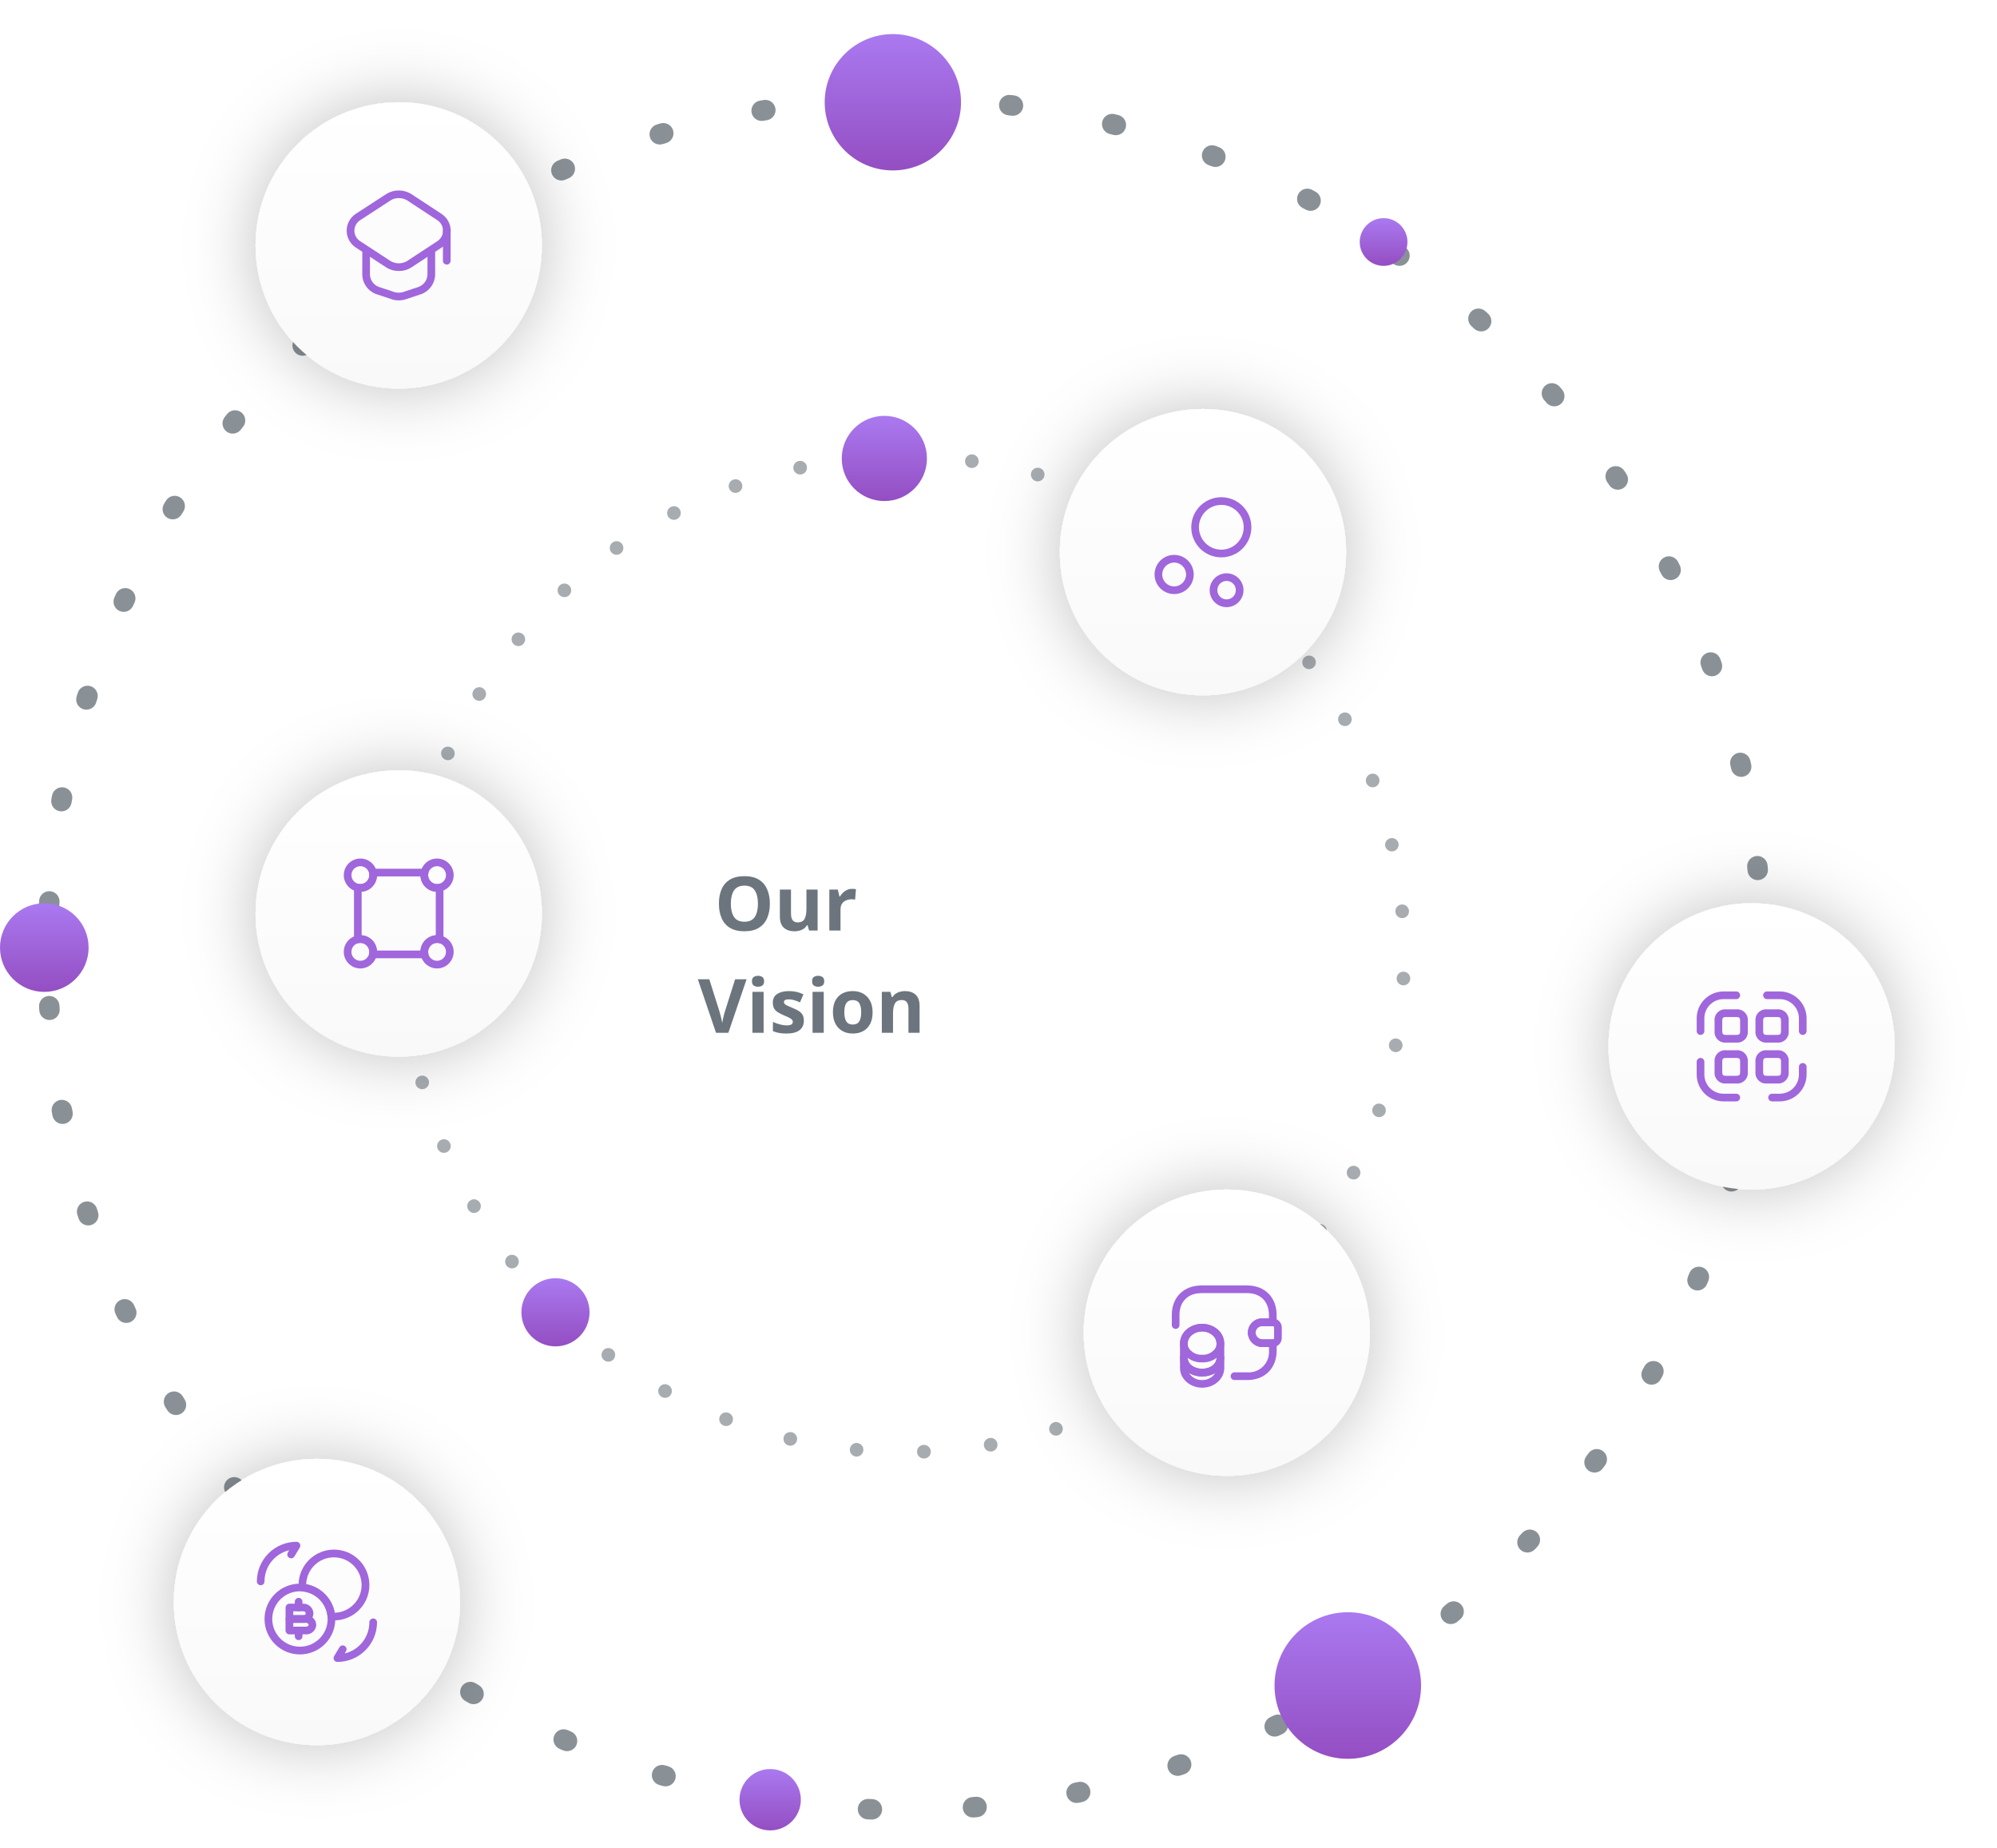
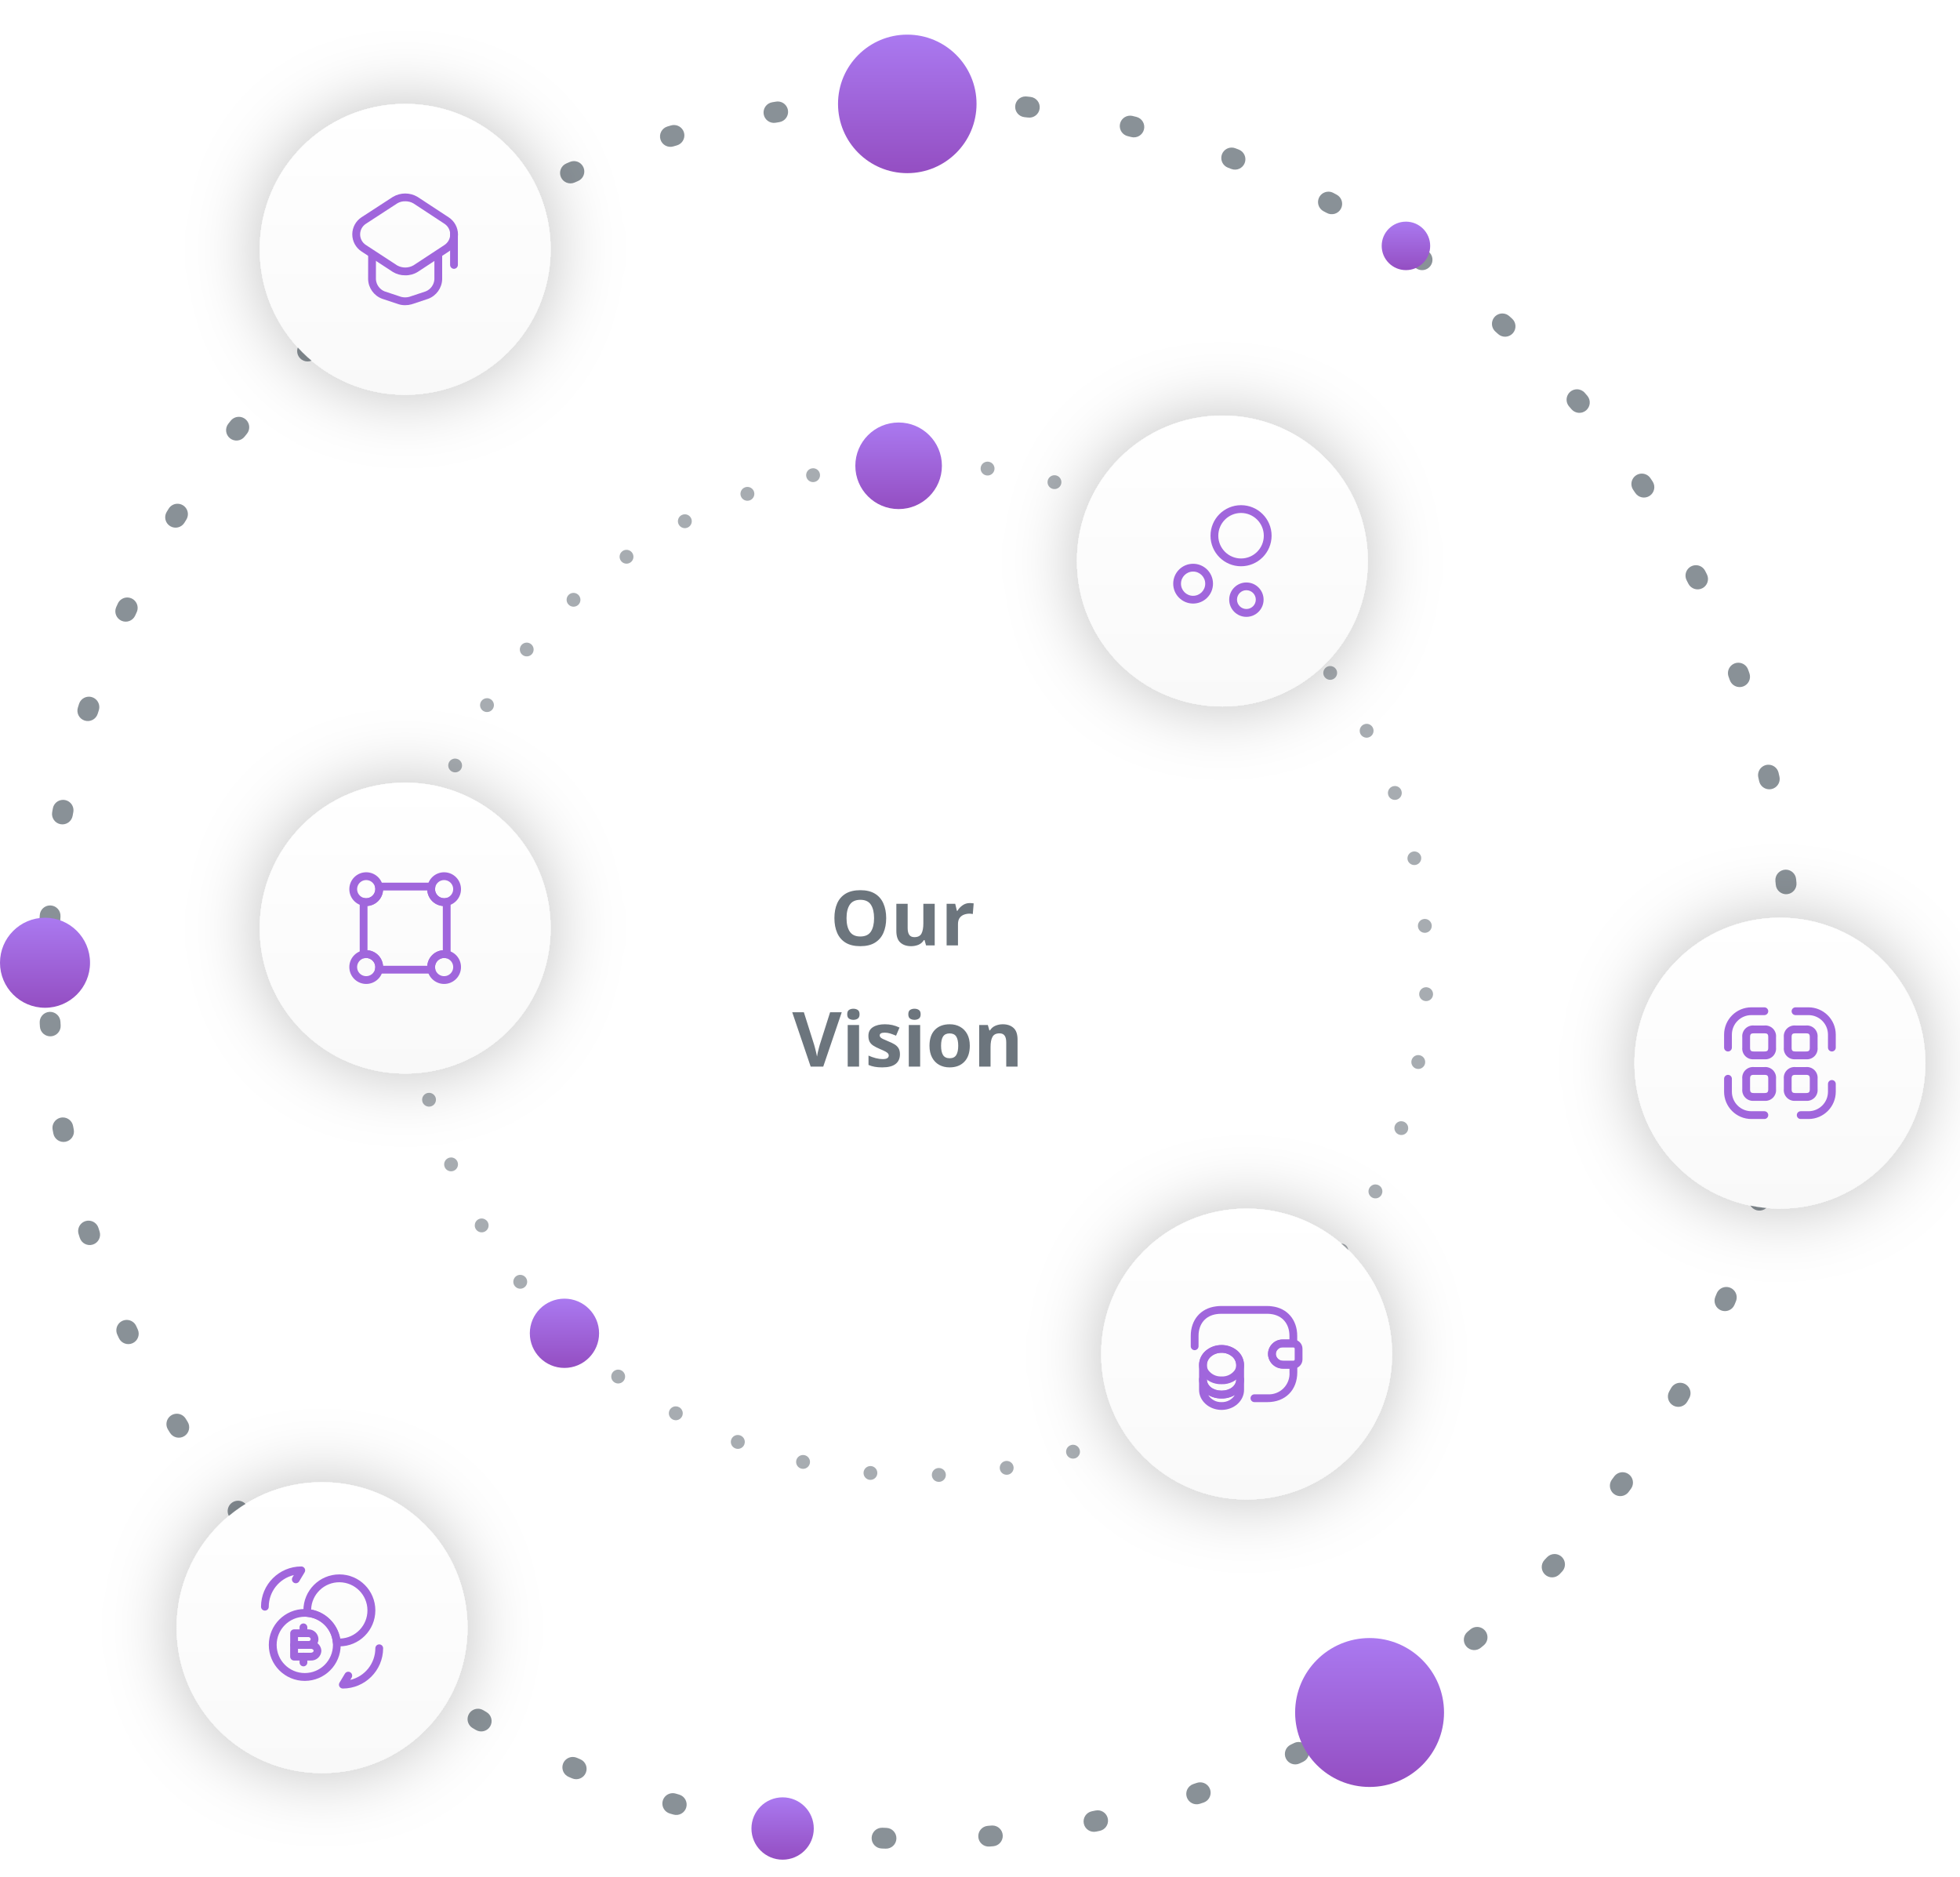
- <svg xmlns="http://www.w3.org/2000/svg" width="586" height="542" viewBox="0 0 586 542">
+ <svg xmlns="http://www.w3.org/2000/svg" class="w-100 h-100" viewBox="0 0 566 542">
  <defs>
    <style>
      .cls-1, .cls-2, .cls-3 {
        fill: #6c757d;
      }

      .cls-1 {
        opacity: 0.8;
      }

      .cls-2 {
        opacity: 0.6;
      }

      .cls-3 {
        font-size: 22px;
        font-family: SegoeUI-Bold, Segoe UI;
        font-weight: 700;
      }

      .cls-4 {
        fill: url(#linear-gradient);
      }

      .cls-5 {
        fill: url(#linear-gradient-3);
      }

      .cls-6, .cls-8 {
        fill: #a066dc;
      }

      .cls-7 {
        fill: none;
      }

      .cls-7, .cls-8 {
        opacity: 0;
      }

      .cls-9 {
        filter: url(#Ellipse_195);
      }

      .cls-10 {
        filter: url(#Ellipse_194);
      }

      .cls-11 {
        filter: url(#Ellipse_193);
      }

      .cls-12 {
        filter: url(#Ellipse_192);
      }

      .cls-13 {
        filter: url(#Ellipse_191);
      }

      .cls-14 {
        filter: url(#Ellipse_189);
      }
    </style>
    <linearGradient id="linear-gradient" x1="0.5" x2="0.5" y2="1" gradientUnits="objectBoundingBox">
      <stop offset="0" stop-color="#aa79f0" />
      <stop offset="1" stop-color="#944ec2" />
    </linearGradient>
    <linearGradient id="linear-gradient-3" x1="0.5" x2="0.5" y2="1" gradientUnits="objectBoundingBox">
      <stop offset="0" stop-color="#fff" />
      <stop offset="1" stop-color="#f9f9f9" />
    </linearGradient>
    <filter id="Ellipse_189" x="442" y="235" width="144" height="144" filterUnits="userSpaceOnUse">
      <feOffset input="SourceAlpha" />
      <feGaussianBlur stdDeviation="10" result="blur" />
      <feFlood flood-opacity="0.251" />
      <feComposite operator="in" in2="blur" />
      <feComposite in="SourceGraphic" />
    </filter>
    <filter id="Ellipse_191" x="45" y="196" width="144" height="144" filterUnits="userSpaceOnUse">
      <feOffset input="SourceAlpha" />
      <feGaussianBlur stdDeviation="10" result="blur-2" />
      <feFlood flood-opacity="0.251" />
      <feComposite operator="in" in2="blur-2" />
      <feComposite in="SourceGraphic" />
    </filter>
    <filter id="Ellipse_192" x="288" y="319" width="144" height="144" filterUnits="userSpaceOnUse">
      <feOffset input="SourceAlpha" />
      <feGaussianBlur stdDeviation="10" result="blur-3" />
      <feFlood flood-opacity="0.251" />
      <feComposite operator="in" in2="blur-3" />
      <feComposite in="SourceGraphic" />
    </filter>
    <filter id="Ellipse_193" x="281" y="90" width="144" height="144" filterUnits="userSpaceOnUse">
      <feOffset input="SourceAlpha" />
      <feGaussianBlur stdDeviation="10" result="blur-4" />
      <feFlood flood-opacity="0.251" />
      <feComposite operator="in" in2="blur-4" />
      <feComposite in="SourceGraphic" />
    </filter>
    <filter id="Ellipse_194" x="45" y="0" width="144" height="144" filterUnits="userSpaceOnUse">
      <feOffset input="SourceAlpha" />
      <feGaussianBlur stdDeviation="10" result="blur-5" />
      <feFlood flood-opacity="0.251" />
      <feComposite operator="in" in2="blur-5" />
      <feComposite in="SourceGraphic" />
    </filter>
    <filter id="Ellipse_195" x="21" y="398" width="144" height="144" filterUnits="userSpaceOnUse">
      <feOffset input="SourceAlpha" />
      <feGaussianBlur stdDeviation="10" result="blur-6" />
      <feFlood flood-opacity="0.251" />
      <feComposite operator="in" in2="blur-6" />
      <feComposite in="SourceGraphic" />
    </filter>
  </defs>
  <g id="Group_3560" data-name="Group 3560" transform="translate(-1059 -222.295)">
    <path id="Ellipse_1" data-name="Ellipse 1" class="cls-1" d="M254.5,0h.47l.633,0a3,3,0,0,1-.025,6L254.5,6a3,3,0,0,1-.012-6Zm30.655,1.846a3.034,3.034,0,0,1,.371.023l.131.016.027,0,.041,0,.381.047.021,0,.068.008.072.009.013,0,.338.042h.011a3,3,0,0,1-.76,5.952L284.8,7.825a3,3,0,0,1,.351-5.979ZM315.364,7.4a3,3,0,0,1,.706.085l.5.124.011,0,.085.021.022.005.495.125a3,3,0,0,1-1.491,5.812l-1.043-.261a3,3,0,0,1,.714-5.914Zm29.3,9.212a2.99,2.99,0,0,1,1.078.2l.383.147.009,0,.1.04.023.009.043.017.039.015.036.014.08.031h0l.33.128A3,3,0,0,1,344.6,22.8l-1-.387a3,3,0,0,1,1.07-5.8Zm27.952,12.734a2.981,2.981,0,0,1,1.4.347l.072.038.044.023.037.02.832.445,0,0,.006,0a3,3,0,0,1-2.85,5.28L371.211,35a3,3,0,0,1,1.408-5.652ZM398.806,45.4a2.981,2.981,0,0,1,1.721.546l.329.231.016.011.068.048.413.291.03.021.053.037a3,3,0,0,1-3.473,4.892l-.878-.618a3,3,0,0,1,1.721-5.461Zm24.04,19.119a2.983,2.983,0,0,1,1.993.761l.073.065,0,0,.061.055.694.627a3,3,0,0,1-4.032,4.443l-.8-.72a3,3,0,0,1,2.007-5.233ZM444.39,86.413a2.987,2.987,0,0,1,2.254,1.023l.024.028.04.046c.23.264.448.516.677.781a3,3,0,0,1-4.553,3.907l-.7-.811a3,3,0,0,1,2.262-4.974Zm18.726,24.347a2.989,2.989,0,0,1,2.485,1.323l.37.549.256.382a3,3,0,0,1-5,3.321l-.6-.891a3,3,0,0,1,2.485-4.684Zm15.618,26.447a2.992,2.992,0,0,1,2.671,1.639l.367.721.141.279a3,3,0,0,1-5.365,2.687l-.486-.958a3.006,3.006,0,0,1,2.673-4.367Zm12.258,28.161a2.993,2.993,0,0,1,2.815,1.978l.23.636.009.025.024.068.117.326a3,3,0,0,1-5.655,2.006l-.365-1.011a3.007,3.007,0,0,1,2.824-4.028Zm8.7,29.455a2.993,2.993,0,0,1,2.912,2.315l.038.166.006.026.009.04q.1.429.194.859a3,3,0,1,1-5.854,1.314l-.238-1.049a3.008,3.008,0,0,1,2.933-3.672Zm5,30.3a2.993,2.993,0,0,1,2.973,2.685v.009l.005.051.005.051v.008q.051.5.1,1a3,3,0,0,1-5.973.571l-.107-1.07a3.008,3.008,0,0,1,2.994-3.307Zm1.269,30.7h.058a2.992,2.992,0,0,1,2.936,3.056q-.01.549-.023,1.1a3,3,0,1,1-6-.139l.022-1.072A3.008,3.008,0,0,1,505.96,255.825Zm-2.445,30.619a3.027,3.027,0,0,1,.425.03,2.992,2.992,0,0,1,2.546,3.371c-.031.223-.061.433-.094.655l0,.03,0,.031-.057.391a3,3,0,1,1-5.937-.867l.153-1.062A3.009,3.009,0,0,1,503.515,286.444Zm-6.167,30.085a3,3,0,0,1,2.9,3.771l0,.007v0l-.015.054-.007.026-.012.044-.018.067-.009.034-.016.058-.008.031-.016.059-.009.033-.018.067-.011.04-.011.042-.011.041-.02.074-.006.024-.021.077v0l-.084.308a3,3,0,0,1-5.78-1.611l.282-1.035A3.009,3.009,0,0,1,497.348,316.529Zm-9.825,29.1a3,3,0,0,1,2.777,4.118l-.064.156q-.179.438-.36.876a3,3,0,0,1-5.545-2.291l.408-.994A3.009,3.009,0,0,1,487.523,345.624ZM474.19,373.292a3,3,0,0,1,2.618,4.452l-.009.016-.05.089-.043.077,0,.005c-.141.251-.277.492-.418.743l-.006.011-.025.044a3,3,0,0,1-5.215-2.968l.527-.936A3.007,3.007,0,0,1,474.19,373.292Zm-16.623,25.829a3,3,0,0,1,2.426,4.755l-.458.623-.024.032-.03.04-.153.207a3,3,0,1,1-4.822-3.57l.637-.865A3,3,0,0,1,457.567,399.121Zm-19.646,23.615a3,3,0,0,1,2.2,5.037l-.229.243-.056.059-.039.041-.04.043-.422.445A3,3,0,0,1,435,424.458l.738-.781A3,3,0,0,1,437.921,422.736Zm-22.367,21.057a3,3,0,0,1,1.923,5.3q-.423.352-.847.7a3,3,0,0,1-3.82-4.627l.827-.686A2.993,2.993,0,0,1,415.554,443.793ZM390.8,461.98a3,3,0,0,1,1.644,5.511l-.03.019-.206.133-.015.01-.215.138-.025.016-.072.046-.042.027-.026.017-.323.207a3,3,0,0,1-3.213-5.067l.9-.58A2.991,2.991,0,0,1,390.8,461.98Zm-26.782,15.037a3,3,0,0,1,1.33,5.691l-.317.153-.039.019-.05.024-.6.287-.015.007a3,3,0,0,1-2.578-5.418l.968-.465A2.991,2.991,0,0,1,364.017,477.016ZM335.6,488.664a3,3,0,0,1,.97,5.839l-.316.107-.013,0-.055.019-.017.006-.36.121-.036.012-.03.01-.235.079a3,3,0,0,1-1.887-5.7l1.018-.343A3,3,0,0,1,335.6,488.664Zm-29.629,8.075a3,3,0,0,1,.613,5.937l-.152.032-.055.011-.013,0-.462.1-.057.012h0l-.337.069a3,3,0,0,1-1.194-5.88l1.053-.216A3.015,3.015,0,0,1,305.972,496.74Zm-30.4,4.392a3,3,0,0,1,.271,5.988l-1.138.092a3,3,0,0,1-.449-5.983l1.072-.086Q275.451,501.132,275.573,501.132Zm-31.8.644.121,0,1.073.043a3,3,0,0,1-.209,6l-.589-.023-.061,0-.465-.019a3,3,0,0,1,.13-6Zm-30.557-3.141a3.025,3.025,0,0,1,.485.039l1.06.172a3,3,0,0,1-.93,5.928l-.64-.1-.045-.007-.023,0-.4-.065h-.01a3,3,0,0,1,.5-5.958Zm-29.939-6.842a3,3,0,0,1,.842.121l1.03.3a3,3,0,0,1-1.651,5.768l-1.09-.318a3,3,0,0,1,.868-5.872ZM154.4,481.333a3,3,0,0,1,1.187.246l.986.425a3,3,0,0,1-2.352,5.52l-.005,0,0,0-.116-.05-.063-.027-.029-.013-.819-.354a3,3,0,0,1,1.217-5.743Zm-27.379-13.918a2.992,2.992,0,0,1,1.515.412l.927.542a3,3,0,0,1-3,5.2c-.332-.193-.657-.384-.988-.578a3,3,0,0,1,1.545-5.573Zm-25.481-17.154a2.993,2.993,0,0,1,1.82.615l.854.651a3,3,0,0,1-3.614,4.789l-.047-.036-.02-.015-.208-.158-.017-.013-.2-.151-.037-.029-.054-.041-.04-.031-.094-.072-.032-.024-.064-.049-.008-.006-.082-.063a3,3,0,0,1,1.841-5.369ZM78.333,430.138a3,3,0,0,1,2.1.854l.769.75a3,3,0,0,1-4.163,4.321l-.445-.433-.038-.037-.041-.04-.077-.075-.036-.036-.044-.043-.051-.05-.01-.01-.076-.074a3,3,0,0,1,2.112-5.128Zm-20.6-22.789a3,3,0,0,1,2.347,1.125l.672.838a3,3,0,0,1-4.661,3.778l-.124-.154-.044-.054-.023-.029-.331-.413-.014-.018-.046-.058-.128-.16a3,3,0,0,1,2.354-4.853ZM40.06,382.226a3.006,3.006,0,0,1,2.56,1.425l.565.913a3,3,0,0,1-5.1,3.168q-.29-.467-.579-.935a3,3,0,0,1,2.549-4.57ZM25.591,355.135a3.009,3.009,0,0,1,2.734,1.75l.449.975a3,3,0,0,1-5.439,2.534l-.022-.047-.326-.707-.011-.023-.031-.067-.085-.186a3,3,0,0,1,2.73-4.228ZM14.563,326.473a3.01,3.01,0,0,1,2.866,2.1l.325,1.023a3,3,0,0,1-5.708,1.85c-.114-.356-.231-.724-.343-1.08a3,3,0,0,1,2.86-3.889Zm-7.413-29.8a3.009,3.009,0,0,1,2.953,2.456l.2,1.056A3,3,0,1,1,4.4,301.3l-.024-.125-.009-.049,0-.015c-.058-.309-.113-.605-.17-.914a3,3,0,0,1,2.952-3.522Zm-3.7-30.49a3.008,3.008,0,0,1,3,2.821l.066,1.072a3,3,0,0,1-5.986.406c-.019-.295-.036-.575-.054-.87v-.019l0-.046-.011-.186a2.992,2.992,0,0,1,2.809-3.173Q3.358,266.181,3.449,266.181Zm.016-30.728q.092,0,.186.006a3.008,3.008,0,0,1,2.818,3.178l-.063,1.073a3,3,0,0,1-5.991-.321c.014-.253.03-.524.045-.777q.01-.171.021-.341A2.992,2.992,0,0,1,3.465,235.453ZM7.21,204.968a3.009,3.009,0,0,1,2.959,3.549l-.194,1.057a3,3,0,0,1-5.907-1.054l.046-.253,0-.021.01-.054q.07-.385.142-.77A2.992,2.992,0,0,1,7.21,204.968Zm7.462-29.791a3.008,3.008,0,0,1,2.866,3.909l-.322,1.024a3,3,0,0,1-5.732-1.773l.016-.05.022-.07.009-.029.04-.127v0l.119-.379.007-.022.028-.09.1-.311A2.993,2.993,0,0,1,14.671,175.177Zm11.076-28.645a3.006,3.006,0,0,1,2.729,4.255l-.446.977a3,3,0,0,1-5.471-2.463l.2-.434.018-.039.027-.059.045-.1.018-.038.033-.072.021-.047.022-.049.091-.2A2.992,2.992,0,0,1,25.747,146.531Zm14.51-27.069a3,3,0,0,1,2.552,4.58l-.562.915a3,3,0,0,1-5.118-3.131l.429-.7.007-.011.064-.1.006-.01.068-.11.009-.015A2.99,2.99,0,0,1,40.257,119.462Zm17.709-25.1a3,3,0,0,1,2.341,4.879l-.67.84a3,3,0,1,1-4.7-3.731l.333-.419.013-.016.072-.091.023-.029.244-.3A2.987,2.987,0,0,1,57.966,94.365ZM78.594,71.606a3,3,0,0,1,2.1,5.149l-.767.752A3,3,0,0,1,75.7,73.246l.048-.047.75-.735A2.984,2.984,0,0,1,78.594,71.606ZM101.83,51.517a3,3,0,0,1,1.821,5.388l-.853.654a3,3,0,0,1-3.674-4.744l.049-.038.022-.017.212-.163.006,0,.215-.165.015-.011.069-.053,0,0,.306-.234A2.981,2.981,0,0,1,101.83,51.517Zm25.5-17.118a3,3,0,0,1,1.517,5.592l-.926.545a3,3,0,0,1-3.065-5.158h0l.008,0,.948-.559A2.981,2.981,0,0,1,127.335,34.4Zm27.4-13.879a3,3,0,0,1,1.186,5.757l-.984.428a3,3,0,0,1-2.4-5.5l.1-.043.037-.016.021-.009.072-.031.008,0,.083-.036.018-.008.05-.022.621-.269A2.986,2.986,0,0,1,154.736,20.52ZM183.63,10.1a3,3,0,0,1,.836,5.882l-1.029.3a3,3,0,0,1-1.73-5.745l1.094-.323A3,3,0,0,1,183.63,10.1Zm29.953-6.8a3,3,0,0,1,.474,5.962L213,9.442a3,3,0,0,1-1.015-5.914l.5-.083.609-.1A3.019,3.019,0,0,1,213.583,3.3Zm30.559-3.1a3,3,0,0,1,.113,6l-1.072.046A3,3,0,0,1,242.9.259l.036,0,.086,0h.012l.1,0h.005l.089,0h.015l.089,0,.081,0,.051,0h0l.546-.023Z" transform="translate(1070 248.295)" />
    <path id="Ellipse_4" data-name="Ellipse 4" class="cls-2" d="M148.5,0a2,2,0,1,1,.005,4H148.5a2,2,0,1,1,0-4Zm19.681,1.306a2.018,2.018,0,0,1,.268.018h.011a2,2,0,0,1-.536,3.964h-.005a2,2,0,0,1,.263-3.983Zm19.326,3.925a2,2,0,0,1,.526.071l.007,0h0l.009,0a2,2,0,0,1-1.067,3.855h-.005a2,2,0,0,1,.528-3.929Zm18.622,6.5a1.994,1.994,0,0,1,.776.158l.018.008a2,2,0,0,1-1.575,3.677l0,0a2,2,0,0,1,.786-3.84ZM223.7,20.677a1.991,1.991,0,0,1,1.021.282l.011.006a2,2,0,0,1-2.055,3.432l0,0a2,2,0,0,1,1.027-3.717ZM239.917,31.9a1.991,1.991,0,0,1,1.239.431l.017.014a2,2,0,0,1-2.5,3.123l0,0a2,2,0,0,1,1.248-3.564Zm14.565,13.3a1.994,1.994,0,0,1,1.445.617l0,0h0a2,2,0,1,1-2.889,2.767l0,0a2,2,0,0,1,1.444-3.383Zm12.655,15.125a2,2,0,0,1,1.617.821l0,0,0,0a2,2,0,0,1-3.233,2.355l0,0a2,2,0,0,1,1.615-3.178Zm10.508,16.687a2,2,0,0,1,1.758,1.044l.006.011h0a2,2,0,1,1-3.521,1.9l0,0a2,2,0,0,1,1.759-2.949ZM285.8,94.967a2,2,0,0,1,1.87,1.29l0,.012v0l0,.007a2,2,0,0,1-3.748,1.4l0-.005a2,2,0,0,1,1.873-2.7Zm5.64,18.9a2,2,0,0,1,1.947,1.553l0,.021a2,2,0,0,1-3.9.871V116.3a2,2,0,0,1,1.953-2.44Zm3.018,19.485a2,2,0,0,1,1.99,1.828v.013a2,2,0,0,1-3.986.335v-.005a2,2,0,0,1,1.821-2.164Q294.374,133.347,294.46,133.347Zm.37,19.723.1,0a2,2,0,0,1,1.9,2.093v.005a2,2,0,0,1-4-.191v-.005A2,2,0,0,1,294.83,153.071Zm-2.269,19.59a2,2,0,0,1,1.97,2.356l0,.022a2,2,0,0,1-3.932-.736V174.3A2,2,0,0,1,292.561,172.661Zm-4.9,19.1a2,2,0,0,1,1.9,2.629v0l0,.011a2,2,0,0,1-3.794-1.266l0-.005A2,2,0,0,1,287.661,191.758Zm-7.454,18.254A2,2,0,0,1,282,212.893v0h0a2,2,0,1,1-3.591-1.761l0,0A2,2,0,0,1,280.207,210.012Zm-9.861,17.078A2,2,0,0,1,272,230.205l0,0a2,2,0,0,1-3.321-2.23l0,0A2,2,0,0,1,270.346,227.09Zm-12.072,15.6a2,2,0,0,1,1.5,3.324l-.006.007h0a2,2,0,1,1-2.992-2.655l0,0A2,2,0,0,1,258.275,242.687Zm-14.053,13.84a2,2,0,0,1,1.306,3.516h0l0,0h0a2,2,0,0,1-2.61-3.031l0,0A1.992,1.992,0,0,1,244.222,256.527Zm-15.777,11.837a2,2,0,0,1,1.092,3.677l0,0a2,2,0,0,1-2.18-3.353l0,0A1.99,1.99,0,0,1,228.446,268.364Zm-17.218,9.613a2,2,0,0,1,.859,3.807l-.014.006a2,2,0,0,1-1.7-3.619l0,0A1.992,1.992,0,0,1,211.227,277.977Zm-18.354,7.206a2,2,0,0,1,.6,3.907h0l-.008,0a2,2,0,0,1-1.2-3.816l.005,0A2,2,0,0,1,192.873,285.183Zm-19.161,4.663a2,2,0,0,1,.344,3.97h-.011a2,2,0,0,1-.681-3.942h.005A2.011,2.011,0,0,1,173.713,289.846ZM154.1,291.9a2,2,0,0,1,.073,4h-.007a2,2,0,0,1-.148-4h.081Zm-19.731-.566c.063,0,.128,0,.192.009h.005a2,2,0,0,1-.375,3.982h-.01a2,2,0,0,1,.188-3.991ZM114.9,288.143a2.006,2.006,0,0,1,.457.053h.005a2,2,0,0,1-.911,3.895h-.005a2,2,0,0,1,.454-3.948Zm-18.851-5.778a2,2,0,0,1,.714.132l.005,0a2,2,0,1,1-1.428,3.736h0l0,0a2,2,0,0,1,.715-3.869Zm-17.9-8.27a1.992,1.992,0,0,1,.958.245l0,0a2,2,0,1,1-1.918,3.51l0,0a2,2,0,0,1,.961-3.755Zm-16.63-10.6a1.992,1.992,0,0,1,1.184.39l0,0a2,2,0,1,1-2.372,3.221h0l-.009-.007a2,2,0,0,1,1.194-3.606ZM46.459,250.759a1.994,1.994,0,0,1,1.391.563l0,0a2,2,0,0,1-2.776,2.88l-.014-.013a2,2,0,0,1,1.4-3.433ZM33.235,236.125a2,2,0,0,1,1.572.762l0,0a2,2,0,0,1-3.136,2.484l-.008-.01h0a2,2,0,0,1,1.569-3.238Zm-11.14-16.274a2,2,0,0,1,1.725.985l0,0a2,2,0,0,1-3.444,2.035l0-.008a2,2,0,0,1,1.721-3.015Zm-8.839-17.626a2,2,0,0,1,1.845,1.227l0,0a2,2,0,0,1-3.687,1.552L11.412,205a2,2,0,0,1,1.844-2.772ZM6.9,183.563a2,2,0,0,1,1.931,1.486v.005a2,2,0,0,1-3.863,1.037l-.006-.021A2,2,0,0,1,6.9,183.563ZM3.13,164.207a2,2,0,0,1,1.982,1.753v.005a2,2,0,0,1-3.968.5v-.011h0a2,2,0,0,1,1.987-2.248ZM2.007,144.513h.02a2,2,0,0,1,1.98,2.02v.005a2,2,0,0,1-2,1.98h-.02a2,2,0,0,1-1.98-2.02v-.005h0A2,2,0,0,1,2.007,144.513Zm1.516-19.662A2,2,0,0,1,5.5,127.139v.005a2,2,0,0,1-3.959-.569v-.017A2,2,0,0,1,3.523,124.851Zm4.163-19.275a2,2,0,0,1,1.923,2.555v.005a2,2,0,0,1-3.843-1.109v0l0-.01A2,2,0,0,1,7.686,105.576Zm6.747-18.527a2,2,0,0,1,1.827,2.811l0,0a2,2,0,0,1-3.66-1.613l.007-.015A2,2,0,0,1,14.433,87.049Zm9.2-17.442a2,2,0,0,1,1.7,3.051l0,0a2,2,0,0,1-3.409-2.093l.007-.011h0A2,2,0,0,1,23.632,69.607ZM35.1,53.562a2,2,0,0,1,1.544,3.27l0,0A2,2,0,0,1,33.548,54.3l0,0A2,2,0,0,1,35.1,53.562ZM48.612,39.2a2,2,0,0,1,1.362,3.465l0,0a2,2,0,0,1-2.724-2.929l.012-.012A1.993,1.993,0,0,1,48.612,39.2ZM63.925,26.77A2,2,0,0,1,65.08,30.4l0,0a2,2,0,0,1-2.307-3.268l0,0A1.99,1.99,0,0,1,63.925,26.77ZM80.766,16.507a2,2,0,0,1,.925,3.774l0,0a2,2,0,0,1-1.854-3.545l.018-.01A1.991,1.991,0,0,1,80.766,16.507ZM98.834,8.6a2,2,0,0,1,.676,3.883l-.005,0a2,2,0,0,1-1.352-3.765h.007A2,2,0,0,1,98.834,8.6ZM117.8,3.21a2,2,0,0,1,.414,3.957h-.005a2,2,0,0,1-.831-3.913h0l.01,0A2.009,2.009,0,0,1,117.8,3.21ZM137.329.418a2,2,0,0,1,.148,3.994h-.005a2,2,0,0,1-.3-3.989h.006Q137.253.418,137.329.418Z" transform="translate(1176 354.295)" />
    <text id="Develocity_Eco-system" data-name="Our Vision" class="cls-3" transform="translate(1323 495.295)">
-       <tspan x="-54.323" y="0">Our</tspan>
-       <tspan x="-59.222" y="30">Vision</tspan>
+       <tspan x="-24.323" y="0">Our</tspan>
+       <tspan x="-35.222" y="35">Vision</tspan>
    </text>
    <circle id="Ellipse_70" data-name="Ellipse 70" class="cls-4" cx="13" cy="13" r="13" transform="translate(1059 487.295)" />
    <circle id="Ellipse_71" data-name="Ellipse 71" class="cls-4" cx="20" cy="20" r="20" transform="translate(1301 232.295)" />
    <g class="cls-14" transform="matrix(1, 0, 0, 1, 1059, 222.29)">
      <circle id="Ellipse_189-2" data-name="Ellipse 189" class="cls-5" cx="42" cy="42" r="42" transform="translate(472 265)" />
    </g>
    <g class="cls-13" transform="matrix(1, 0, 0, 1, 1059, 222.29)">
      <circle id="Ellipse_191-2" data-name="Ellipse 191" class="cls-5" cx="42" cy="42" r="42" transform="translate(75 226)" />
    </g>
    <g class="cls-12" transform="matrix(1, 0, 0, 1, 1059, 222.29)">
      <circle id="Ellipse_192-2" data-name="Ellipse 192" class="cls-5" cx="42" cy="42" r="42" transform="translate(318 349)" />
    </g>
    <g class="cls-11" transform="matrix(1, 0, 0, 1, 1059, 222.29)">
      <circle id="Ellipse_193-2" data-name="Ellipse 193" class="cls-5" cx="42" cy="42" r="42" transform="translate(311 120)" />
    </g>
    <g class="cls-10" transform="matrix(1, 0, 0, 1, 1059, 222.29)">
      <circle id="Ellipse_194-2" data-name="Ellipse 194" class="cls-5" cx="42" cy="42" r="42" transform="translate(75 30)" />
    </g>
    <g class="cls-9" transform="matrix(1, 0, 0, 1, 1059, 222.29)">
      <circle id="Ellipse_195-2" data-name="Ellipse 195" class="cls-5" cx="42" cy="42" r="42" transform="translate(51 428)" />
    </g>
    <circle id="Ellipse_72" data-name="Ellipse 72" class="cls-4" cx="10" cy="10" r="10" transform="translate(1212 597.295)" />
    <circle id="Ellipse_75" data-name="Ellipse 75" class="cls-4" cx="21.5" cy="21.5" r="21.5" transform="translate(1433 695.295)" />
    <circle id="Ellipse_76" data-name="Ellipse 76" class="cls-4" cx="9" cy="9" r="9" transform="translate(1276 741.295)" />
    <circle id="Ellipse_73" data-name="Ellipse 73" class="cls-4" cx="12.5" cy="12.5" r="12.5" transform="translate(1306 344.295)" />
    <circle id="Ellipse_74" data-name="Ellipse 74" class="cls-4" cx="7" cy="7" r="7" transform="translate(1458 286.295)" />
    <g id="teacher" transform="translate(1158 276.295)">
      <path id="Vector" class="cls-6" d="M15.285,23.627a6.712,6.712,0,0,1-3.57-.975l-9.03-5.9a5.905,5.905,0,0,1,0-9.9L11.73.977a6.966,6.966,0,0,1,7.14.015l8.985,5.9a5.9,5.9,0,0,1,0,9.87l-8.985,5.9A6.6,6.6,0,0,1,15.285,23.627Zm0-21.375a4.206,4.206,0,0,0-2.325.615L3.93,8.747a3.644,3.644,0,0,0,0,6.12l9.03,5.9a4.81,4.81,0,0,0,4.68,0l8.985-5.9a3.662,3.662,0,0,0,0-6.12l-8.985-5.9A4.577,4.577,0,0,0,15.285,2.252Z" transform="translate(2.73 1.873)" />
      <path id="Vector-2" data-name="Vector" class="cls-6" d="M10.7,15.63a6.154,6.154,0,0,1-1.875-.27L4.035,13.77A6.2,6.2,0,0,1,0,8.16L.015,1.125A1.133,1.133,0,0,1,1.14,0,1.133,1.133,0,0,1,2.265,1.125L2.25,8.16a4.035,4.035,0,0,0,2.5,3.48L9.54,13.23a4.634,4.634,0,0,0,2.31,0l4.785-1.59a4.032,4.032,0,0,0,2.5-3.465V1.215a1.125,1.125,0,0,1,2.25,0v6.96a6.238,6.238,0,0,1-4.035,5.61l-4.785,1.59A6.667,6.667,0,0,1,10.7,15.63Z" transform="translate(7.305 18.495)" />
      <path id="Vector-3" data-name="Vector" class="cls-6" d="M1.125,11.25A1.133,1.133,0,0,1,0,10.125v-9A1.133,1.133,0,0,1,1.125,0,1.133,1.133,0,0,1,2.25,1.125v9A1.133,1.133,0,0,1,1.125,11.25Z" transform="translate(30.975 12.375)" />
      <path id="Vector-4" data-name="Vector" class="cls-7" d="M0,0H36V36H0Z" />
    </g>
    <g id="vuesax_outline_bitcoin-convert" data-name="vuesax/outline/bitcoin-convert" transform="translate(770 486.295)">
      <g id="bitcoin-convert" transform="translate(364 188)">
        <path id="Vector-5" data-name="Vector" class="cls-6" d="M1.119,12.75a1.12,1.12,0,0,1-.96-1.695L1.734,8.43A1.127,1.127,0,0,1,3.669,9.585l-.405.675a9.408,9.408,0,0,0,7.245-9.135,1.125,1.125,0,0,1,2.25,0A11.667,11.667,0,0,1,1.119,12.75Z" transform="translate(22.881 22.83)" />
        <path id="Vector-6" data-name="Vector" class="cls-6" d="M1.125,12.75A1.133,1.133,0,0,1,0,11.625,11.645,11.645,0,0,1,11.625,0a1.12,1.12,0,0,1,.96,1.7L11.01,4.32A1.127,1.127,0,0,1,9.075,3.165L9.48,2.49a9.407,9.407,0,0,0-7.245,9.135A1.111,1.111,0,0,1,1.125,12.75Z" transform="translate(0.375 0.33)" />
        <path id="Vector-7" data-name="Vector" class="cls-6" d="M5.34,5.625H1.125A1.133,1.133,0,0,1,0,4.5V1.125A1.133,1.133,0,0,1,1.125,0H5.34A2.9,2.9,0,0,1,8.16,2.82,2.833,2.833,0,0,1,5.34,5.625ZM2.25,3.375H5.34a.57.57,0,0,0,.57-.57.637.637,0,0,0-.57-.57H2.25Z" transform="translate(8.805 18.495)" />
        <path id="Vector-8" data-name="Vector" class="cls-6" d="M5.955,5.625H1.125A1.133,1.133,0,0,1,0,4.5V1.125A1.133,1.133,0,0,1,1.125,0h4.83a2.952,2.952,0,0,1,3.06,2.82A2.931,2.931,0,0,1,5.955,5.625Zm-3.69-2.25H5.97c.48,0,.81-.3.81-.57s-.33-.57-.81-.57H2.265Z" transform="translate(8.79 21.87)" />
        <path id="Vector-9" data-name="Vector" class="cls-6" d="M1.125,3.945A1.133,1.133,0,0,1,0,2.82v-1.7A1.133,1.133,0,0,1,1.125,0,1.133,1.133,0,0,1,2.25,1.125v1.7A1.123,1.123,0,0,1,1.125,3.945Z" transform="translate(11.505 25.23)" />
        <path id="Vector-10" data-name="Vector" class="cls-6" d="M1.125,3.945A1.133,1.133,0,0,1,0,2.82v-1.7A1.133,1.133,0,0,1,1.125,0,1.133,1.133,0,0,1,2.25,1.125v1.7A1.123,1.123,0,0,1,1.125,3.945Z" transform="translate(11.505 16.785)" />
        <path id="Vector-11" data-name="Vector" class="cls-6" d="M10.38,20.76A10.38,10.38,0,0,1,10.38,0c.27,0,.51.015.78.03a10.439,10.439,0,0,1,9.57,9.555c.015.33.03.555.03.8A10.383,10.383,0,0,1,10.38,20.76Zm0-18.525a8.13,8.13,0,1,0,8.145,8.13c0-.195-.015-.39-.03-.585A8.179,8.179,0,0,0,11.01,2.25C10.815,2.25,10.6,2.235,10.38,2.235Z" transform="translate(2.625 12.615)" />
        <path id="Vector-12" data-name="Vector" class="cls-6" d="M10.38,20.76H9.645A1.128,1.128,0,0,1,8.52,19.725,8.161,8.161,0,0,0,1.035,12.24,1.128,1.128,0,0,1,0,11.115V10.38A10.388,10.388,0,1,1,10.38,20.76ZM2.235,10.125A10.465,10.465,0,0,1,10.62,18.51a8.132,8.132,0,1,0-8.385-8.385Z" transform="translate(12.615 2.64)" />
        <path id="Vector-13" data-name="Vector" class="cls-8" d="M0,0H36V36H0Z" />
      </g>
    </g>
    <g id="vuesax_outline_bubble" data-name="vuesax/outline/bubble" transform="translate(1222 -269.705)">
      <g id="bubble" transform="translate(172 636)">
        <path id="Vector-14" data-name="Vector" class="cls-6" d="M8.82,17.64a8.82,8.82,0,1,1,8.82-8.82A8.834,8.834,0,0,1,8.82,17.64Zm0-15.39a6.57,6.57,0,1,0,6.57,6.57A6.578,6.578,0,0,0,8.82,2.25Z" transform="translate(14.565 1.875)" />
        <path id="Vector-15" data-name="Vector" class="cls-6" d="M5.745,11.49A5.745,5.745,0,1,1,11.49,5.745,5.755,5.755,0,0,1,5.745,11.49Zm0-9.24a3.5,3.5,0,1,0,3.5,3.5A3.5,3.5,0,0,0,5.745,2.25Z" transform="translate(3.795 18.795)" />
        <path id="Vector-16" data-name="Vector" class="cls-6" d="M4.965,9.93A4.965,4.965,0,1,1,9.93,4.965,4.971,4.971,0,0,1,4.965,9.93Zm0-7.7A2.715,2.715,0,1,0,7.68,4.95,2.714,2.714,0,0,0,4.965,2.235Z" transform="translate(19.965 24.195)" />
        <path id="Vector-17" data-name="Vector" class="cls-7" d="M0,0H36V36H0Z" />
        <path id="Vector-18" data-name="Vector" class="cls-7" d="M0,0H36V36H0Z" />
      </g>
    </g>
    <g id="vuesax_outline_format-square" data-name="vuesax/outline/format-square" transform="translate(922 92.295)">
      <g id="format-square" transform="translate(236 380)">
        <path id="Vector-19" data-name="Vector" class="cls-6" d="M20.7,26.25H5.55a1.166,1.166,0,0,1-.87-.405,1.1,1.1,0,0,1-.24-.93,3.306,3.306,0,0,0,.06-.54A2.638,2.638,0,0,0,1.875,21.75a2.13,2.13,0,0,0-.54.06,1.15,1.15,0,0,1-.93-.24A1.119,1.119,0,0,1,0,20.7V5.55a1.166,1.166,0,0,1,.4-.87,1.086,1.086,0,0,1,.93-.24,2.13,2.13,0,0,0,.54.06A2.638,2.638,0,0,0,4.5,1.875a2.13,2.13,0,0,0-.06-.54A1.15,1.15,0,0,1,4.68.4,1.119,1.119,0,0,1,5.55,0H20.7a1.166,1.166,0,0,1,.87.4,1.1,1.1,0,0,1,.24.93,3.306,3.306,0,0,0-.06.54A2.638,2.638,0,0,0,24.375,4.5a2.13,2.13,0,0,0,.54-.06,1.15,1.15,0,0,1,.93.24,1.119,1.119,0,0,1,.405.87V20.7a1.166,1.166,0,0,1-.405.87,1.1,1.1,0,0,1-.93.24,3.306,3.306,0,0,0-.54-.06,2.638,2.638,0,0,0-2.625,2.625,2.13,2.13,0,0,0,.06.54A1.124,1.124,0,0,1,20.7,26.25ZM6.735,24h12.78A4.885,4.885,0,0,1,24,19.515V6.735A4.885,4.885,0,0,1,19.515,2.25H6.735A4.885,4.885,0,0,1,2.25,6.735v12.78A4.885,4.885,0,0,1,6.735,24Z" transform="translate(4.875 4.875)" />
        <path id="Vector-20" data-name="Vector" class="cls-6" d="M4.875,9.75a5.08,5.08,0,0,1-.96-.09A4.878,4.878,0,1,1,9.66,3.9a5.36,5.36,0,0,1,.09.975A4.884,4.884,0,0,1,4.875,9.75Zm0-7.5A2.621,2.621,0,0,0,4.35,7.44a1.941,1.941,0,0,0,.525.06A2.638,2.638,0,0,0,7.5,4.875a2.13,2.13,0,0,0-.06-.54A2.621,2.621,0,0,0,4.875,2.25Z" transform="translate(1.875 1.875)" />
        <path id="Vector-21" data-name="Vector" class="cls-6" d="M4.875,9.75A4.884,4.884,0,0,1,0,4.875a5.08,5.08,0,0,1,.09-.96A4.878,4.878,0,1,1,5.85,9.66,5.36,5.36,0,0,1,4.875,9.75Zm0-7.5A2.619,2.619,0,0,0,2.31,4.35a2.959,2.959,0,0,0-.06.525A2.638,2.638,0,0,0,4.875,7.5a2.13,2.13,0,0,0,.54-.06,2.623,2.623,0,0,0-.54-5.19Z" transform="translate(24.375 1.875)" />
        <path id="Vector-22" data-name="Vector" class="cls-6" d="M4.875,9.75A4.88,4.88,0,0,1,3.9.09,5.239,5.239,0,0,1,4.875,0,4.884,4.884,0,0,1,9.75,4.875a5.08,5.08,0,0,1-.09.96A4.894,4.894,0,0,1,4.875,9.75Zm0-7.5a2.13,2.13,0,0,0-.54.06A2.623,2.623,0,1,0,7.44,5.4a2.959,2.959,0,0,0,.06-.525A2.638,2.638,0,0,0,4.875,2.25Z" transform="translate(1.875 24.375)" />
        <path id="Vector-23" data-name="Vector" class="cls-6" d="M4.875,9.75A4.9,4.9,0,0,1,.09,5.85,5.239,5.239,0,0,1,0,4.875,4.884,4.884,0,0,1,4.875,0a5.08,5.08,0,0,1,.96.09,4.878,4.878,0,0,1-.96,9.66Zm0-7.5A2.638,2.638,0,0,0,2.25,4.875a2.13,2.13,0,0,0,.06.54A2.623,2.623,0,1,0,5.4,2.31,1.941,1.941,0,0,0,4.875,2.25Z" transform="translate(24.375 24.375)" />
        <path id="Vector-24" data-name="Vector" class="cls-7" d="M0,0H36V36H0Z" />
      </g>
    </g>
    <g id="vuesax_outline_scan-barcode" data-name="vuesax/outline/scan-barcode" transform="translate(1127 259.295)">
      <g id="scan-barcode" transform="translate(428 252)">
        <path id="Vector-25" data-name="Vector" class="cls-6" d="M1.125,12.75A1.133,1.133,0,0,1,0,11.625V7.875A7.884,7.884,0,0,1,7.875,0h3.75A1.133,1.133,0,0,1,12.75,1.125,1.133,1.133,0,0,1,11.625,2.25H7.875A5.627,5.627,0,0,0,2.25,7.875v3.75A1.133,1.133,0,0,1,1.125,12.75Z" transform="translate(1.875 1.875)" />
        <path id="Vector-26" data-name="Vector" class="cls-6" d="M11.625,12.75A1.133,1.133,0,0,1,10.5,11.625V7.875A5.627,5.627,0,0,0,4.875,2.25H1.125A1.133,1.133,0,0,1,0,1.125,1.133,1.133,0,0,1,1.125,0h3.75A7.884,7.884,0,0,1,12.75,7.875v3.75A1.133,1.133,0,0,1,11.625,12.75Z" transform="translate(21.375 1.875)" />
        <path id="Vector-27" data-name="Vector" class="cls-6" d="M3.375,11.25H1.125a1.125,1.125,0,1,1,0-2.25h2.25A5.627,5.627,0,0,0,9,3.375V1.125a1.125,1.125,0,1,1,2.25,0v2.25A7.884,7.884,0,0,1,3.375,11.25Z" transform="translate(22.875 22.875)" />
        <path id="Vector-28" data-name="Vector" class="cls-6" d="M11.625,12.75H7.875A7.884,7.884,0,0,1,0,4.875V1.125A1.133,1.133,0,0,1,1.125,0,1.133,1.133,0,0,1,2.25,1.125v3.75A5.627,5.627,0,0,0,7.875,10.5h3.75a1.125,1.125,0,0,1,0,2.25Z" transform="translate(1.875 21.375)" />
        <path id="Vector-29" data-name="Vector" class="cls-6" d="M6.375,9.75h-3A3.1,3.1,0,0,1,0,6.375v-3A3.1,3.1,0,0,1,3.375,0h3A3.1,3.1,0,0,1,9.75,3.375v3A3.1,3.1,0,0,1,6.375,9.75Zm-3-7.5c-.885,0-1.125.24-1.125,1.125v3c0,.885.24,1.125,1.125,1.125h3C7.26,7.5,7.5,7.26,7.5,6.375v-3c0-.885-.24-1.125-1.125-1.125Z" transform="translate(7.125 7.125)" />
        <path id="Vector-30" data-name="Vector" class="cls-6" d="M6.375,9.75h-3A3.1,3.1,0,0,1,0,6.375v-3A3.1,3.1,0,0,1,3.375,0h3A3.1,3.1,0,0,1,9.75,3.375v3A3.1,3.1,0,0,1,6.375,9.75Zm-3-7.5c-.885,0-1.125.24-1.125,1.125v3c0,.885.24,1.125,1.125,1.125h3C7.26,7.5,7.5,7.26,7.5,6.375v-3c0-.885-.24-1.125-1.125-1.125Z" transform="translate(19.125 7.125)" />
        <path id="Vector-31" data-name="Vector" class="cls-6" d="M6.375,9.75h-3A3.1,3.1,0,0,1,0,6.375v-3A3.1,3.1,0,0,1,3.375,0h3A3.1,3.1,0,0,1,9.75,3.375v3A3.1,3.1,0,0,1,6.375,9.75Zm-3-7.5c-.885,0-1.125.24-1.125,1.125v3c0,.885.24,1.125,1.125,1.125h3C7.26,7.5,7.5,7.26,7.5,6.375v-3c0-.885-.24-1.125-1.125-1.125Z" transform="translate(7.125 19.125)" />
        <path id="Vector-32" data-name="Vector" class="cls-6" d="M6.375,9.75h-3A3.1,3.1,0,0,1,0,6.375v-3A3.1,3.1,0,0,1,3.375,0h3A3.1,3.1,0,0,1,9.75,3.375v3A3.1,3.1,0,0,1,6.375,9.75Zm-3-7.5c-.885,0-1.125.24-1.125,1.125v3c0,.885.24,1.125,1.125,1.125h3C7.26,7.5,7.5,7.26,7.5,6.375v-3c0-.885-.24-1.125-1.125-1.125Z" transform="translate(19.125 19.125)" />
        <path id="Vector-33" data-name="Vector" class="cls-7" d="M0,0H36V36H0Z" />
      </g>
    </g>
    <g id="vuesax_outline_wallet-money" data-name="vuesax/outline/wallet-money" transform="translate(1293 215.295)">
      <g id="wallet-money" transform="translate(108 380)">
        <path id="Vector-34" data-name="Vector" class="cls-6" d="M6.495,9.975C2.925,9.975,0,7.38,0,4.185V1.125A1.133,1.133,0,0,1,1.125,0,1.133,1.133,0,0,1,2.25,1.125C2.25,3,4.065,4.41,6.495,4.41S10.74,3,10.74,1.125a1.125,1.125,0,0,1,2.25,0v3.06C12.99,7.38,10.08,9.975,6.495,9.975ZM2.64,5.655a4.323,4.323,0,0,0,3.855,2.07,4.353,4.353,0,0,0,3.855-2.07,7.413,7.413,0,0,1-3.855,1.02A7.413,7.413,0,0,1,2.64,5.655Z" transform="translate(4.26 24.15)" />
        <path id="Vector-35" data-name="Vector" class="cls-6" d="M6.495,11.274a6.686,6.686,0,0,1-5.76-2.91A5.022,5.022,0,0,1,0,5.739,5.443,5.443,0,0,1,1.95,1.6a7.241,7.241,0,0,1,9.06-.015,5.512,5.512,0,0,1,1.965,4.155,5.022,5.022,0,0,1-.735,2.625A6.641,6.641,0,0,1,6.495,11.274Zm0-9.075a4.63,4.63,0,0,0-3.06,1.095A3.225,3.225,0,0,0,2.25,5.739a2.766,2.766,0,0,0,.4,1.455,4.409,4.409,0,0,0,3.84,1.845,4.389,4.389,0,0,0,3.825-1.83,2.728,2.728,0,0,0,.405-1.455A3.278,3.278,0,0,0,9.54,3.294,4.562,4.562,0,0,0,6.495,2.2Z" transform="translate(4.26 15.426)" />
        <path id="Vector-36" data-name="Vector" class="cls-6" d="M6.495,15.45C2.79,15.45,0,13.065,0,9.915V5.79C0,2.595,2.91,0,6.495,0a6.934,6.934,0,0,1,4.53,1.635A5.512,5.512,0,0,1,12.99,5.79V9.915C12.99,13.065,10.2,15.45,6.495,15.45Zm0-13.2c-2.34,0-4.245,1.59-4.245,3.54V9.915c0,1.875,1.815,3.285,4.245,3.285s4.245-1.41,4.245-3.285V5.79A3.278,3.278,0,0,0,9.555,3.33,4.7,4.7,0,0,0,6.495,2.25Z" transform="translate(4.26 15.375)" />
        <path id="Vector-37" data-name="Vector" class="cls-6" d="M4.384,8.4A4.318,4.318,0,0,1,.019,4.56a4.117,4.117,0,0,1,1.23-3.345A4.065,4.065,0,0,1,4.189,0H7.324A2.663,2.663,0,0,1,9.949,2.655v3.09A2.654,2.654,0,0,1,7.369,8.4ZM7.279,2.25H4.2a1.844,1.844,0,0,0-1.35.555,1.889,1.889,0,0,0-.585,1.56A2.079,2.079,0,0,0,4.384,6.15h2.94a.4.4,0,0,0,.375-.4V2.655A.416.416,0,0,0,7.279,2.25Z" transform="translate(24.176 13.8)" />
        <path id="Vector-38" data-name="Vector" class="cls-6" d="M22.14,27.75H18.39a1.125,1.125,0,0,1,0-2.25h3.75a5.977,5.977,0,0,0,6.375-6.375v-1.05H26.7a4.318,4.318,0,0,1-4.365-3.84,4.117,4.117,0,0,1,1.23-3.345A4.065,4.065,0,0,1,26.5,9.675h2V8.625c0-3.51-2.055-5.925-5.385-6.315a5.739,5.739,0,0,0-.99-.06H8.625a8.046,8.046,0,0,0-1.05.075c-3.3.42-5.325,2.82-5.325,6.3v3A1.133,1.133,0,0,1,1.125,12.75,1.133,1.133,0,0,1,0,11.625v-3C0,4.005,2.85.66,7.275.105A9.309,9.309,0,0,1,8.625,0h13.5a8.537,8.537,0,0,1,1.3.09c4.425.51,7.32,3.87,7.32,8.535V10.8a1.133,1.133,0,0,1-1.125,1.125H26.5a1.844,1.844,0,0,0-1.35.555,1.889,1.889,0,0,0-.585,1.56,2.079,2.079,0,0,0,2.115,1.785H29.64a1.133,1.133,0,0,1,1.125,1.125v2.175C30.765,24.285,27.3,27.75,22.14,27.75Z" transform="translate(1.86 4.125)" />
        <path id="Vector-39" data-name="Vector" class="cls-7" d="M0,0H36V36H0Z" transform="translate(36 36) rotate(180)" />
      </g>
    </g>
  </g>
</svg>
